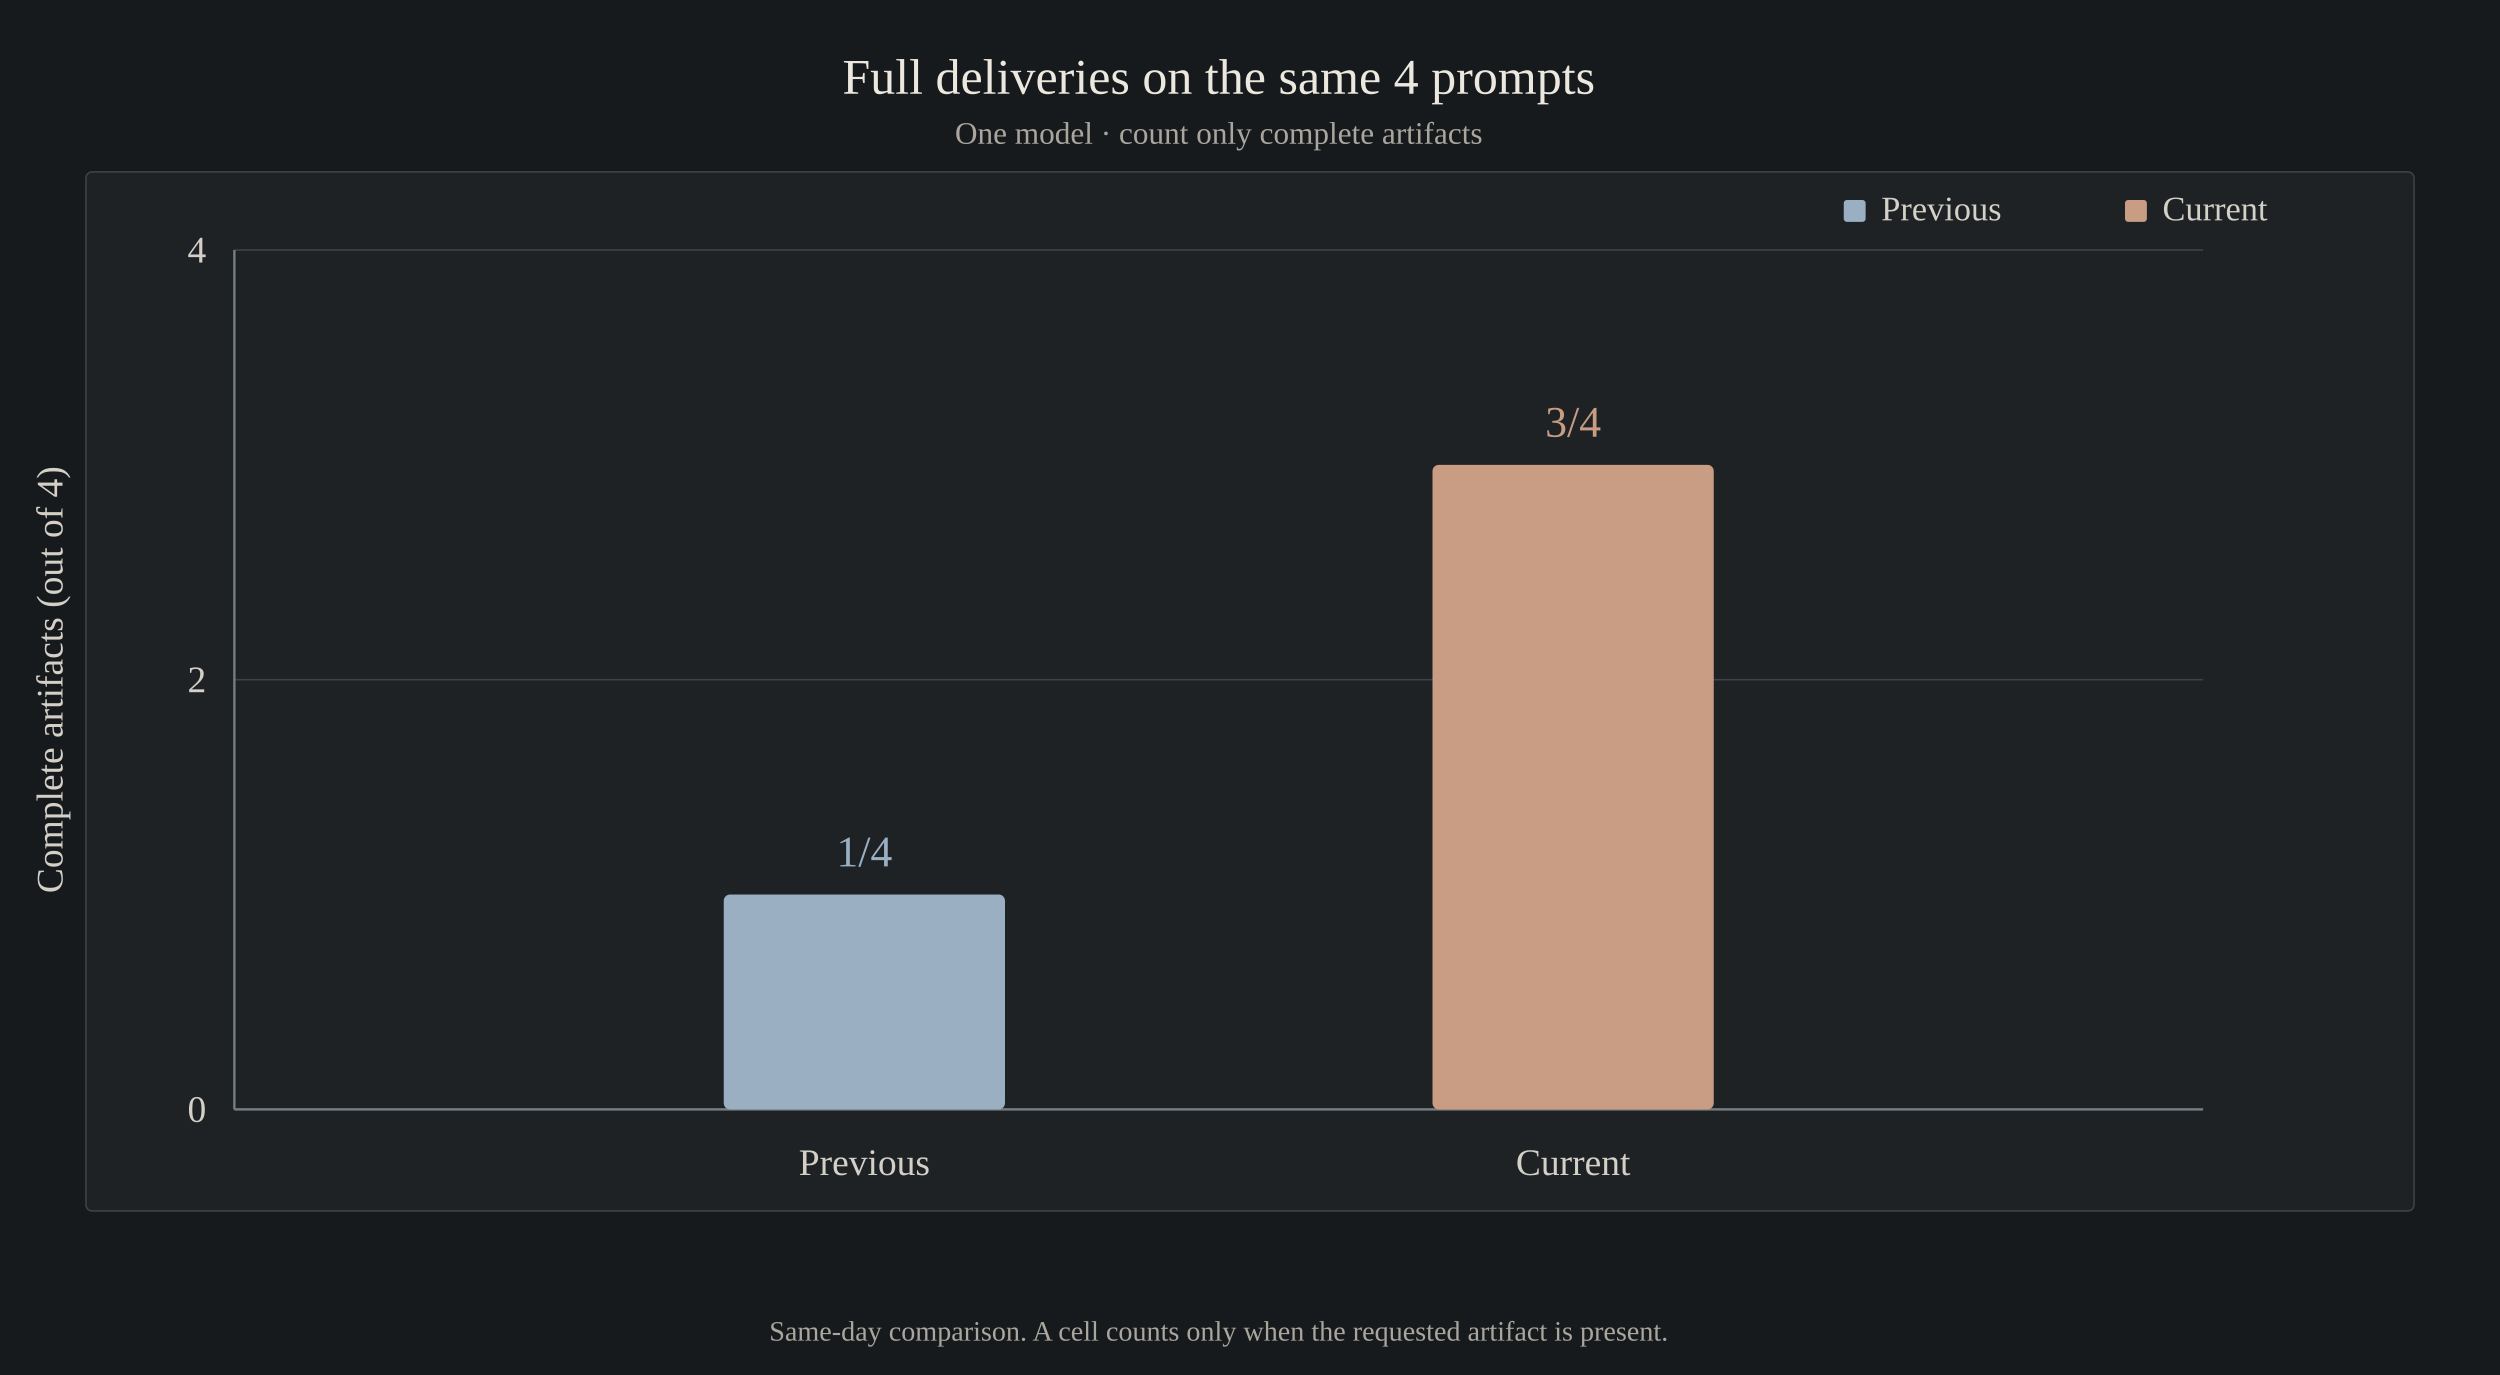
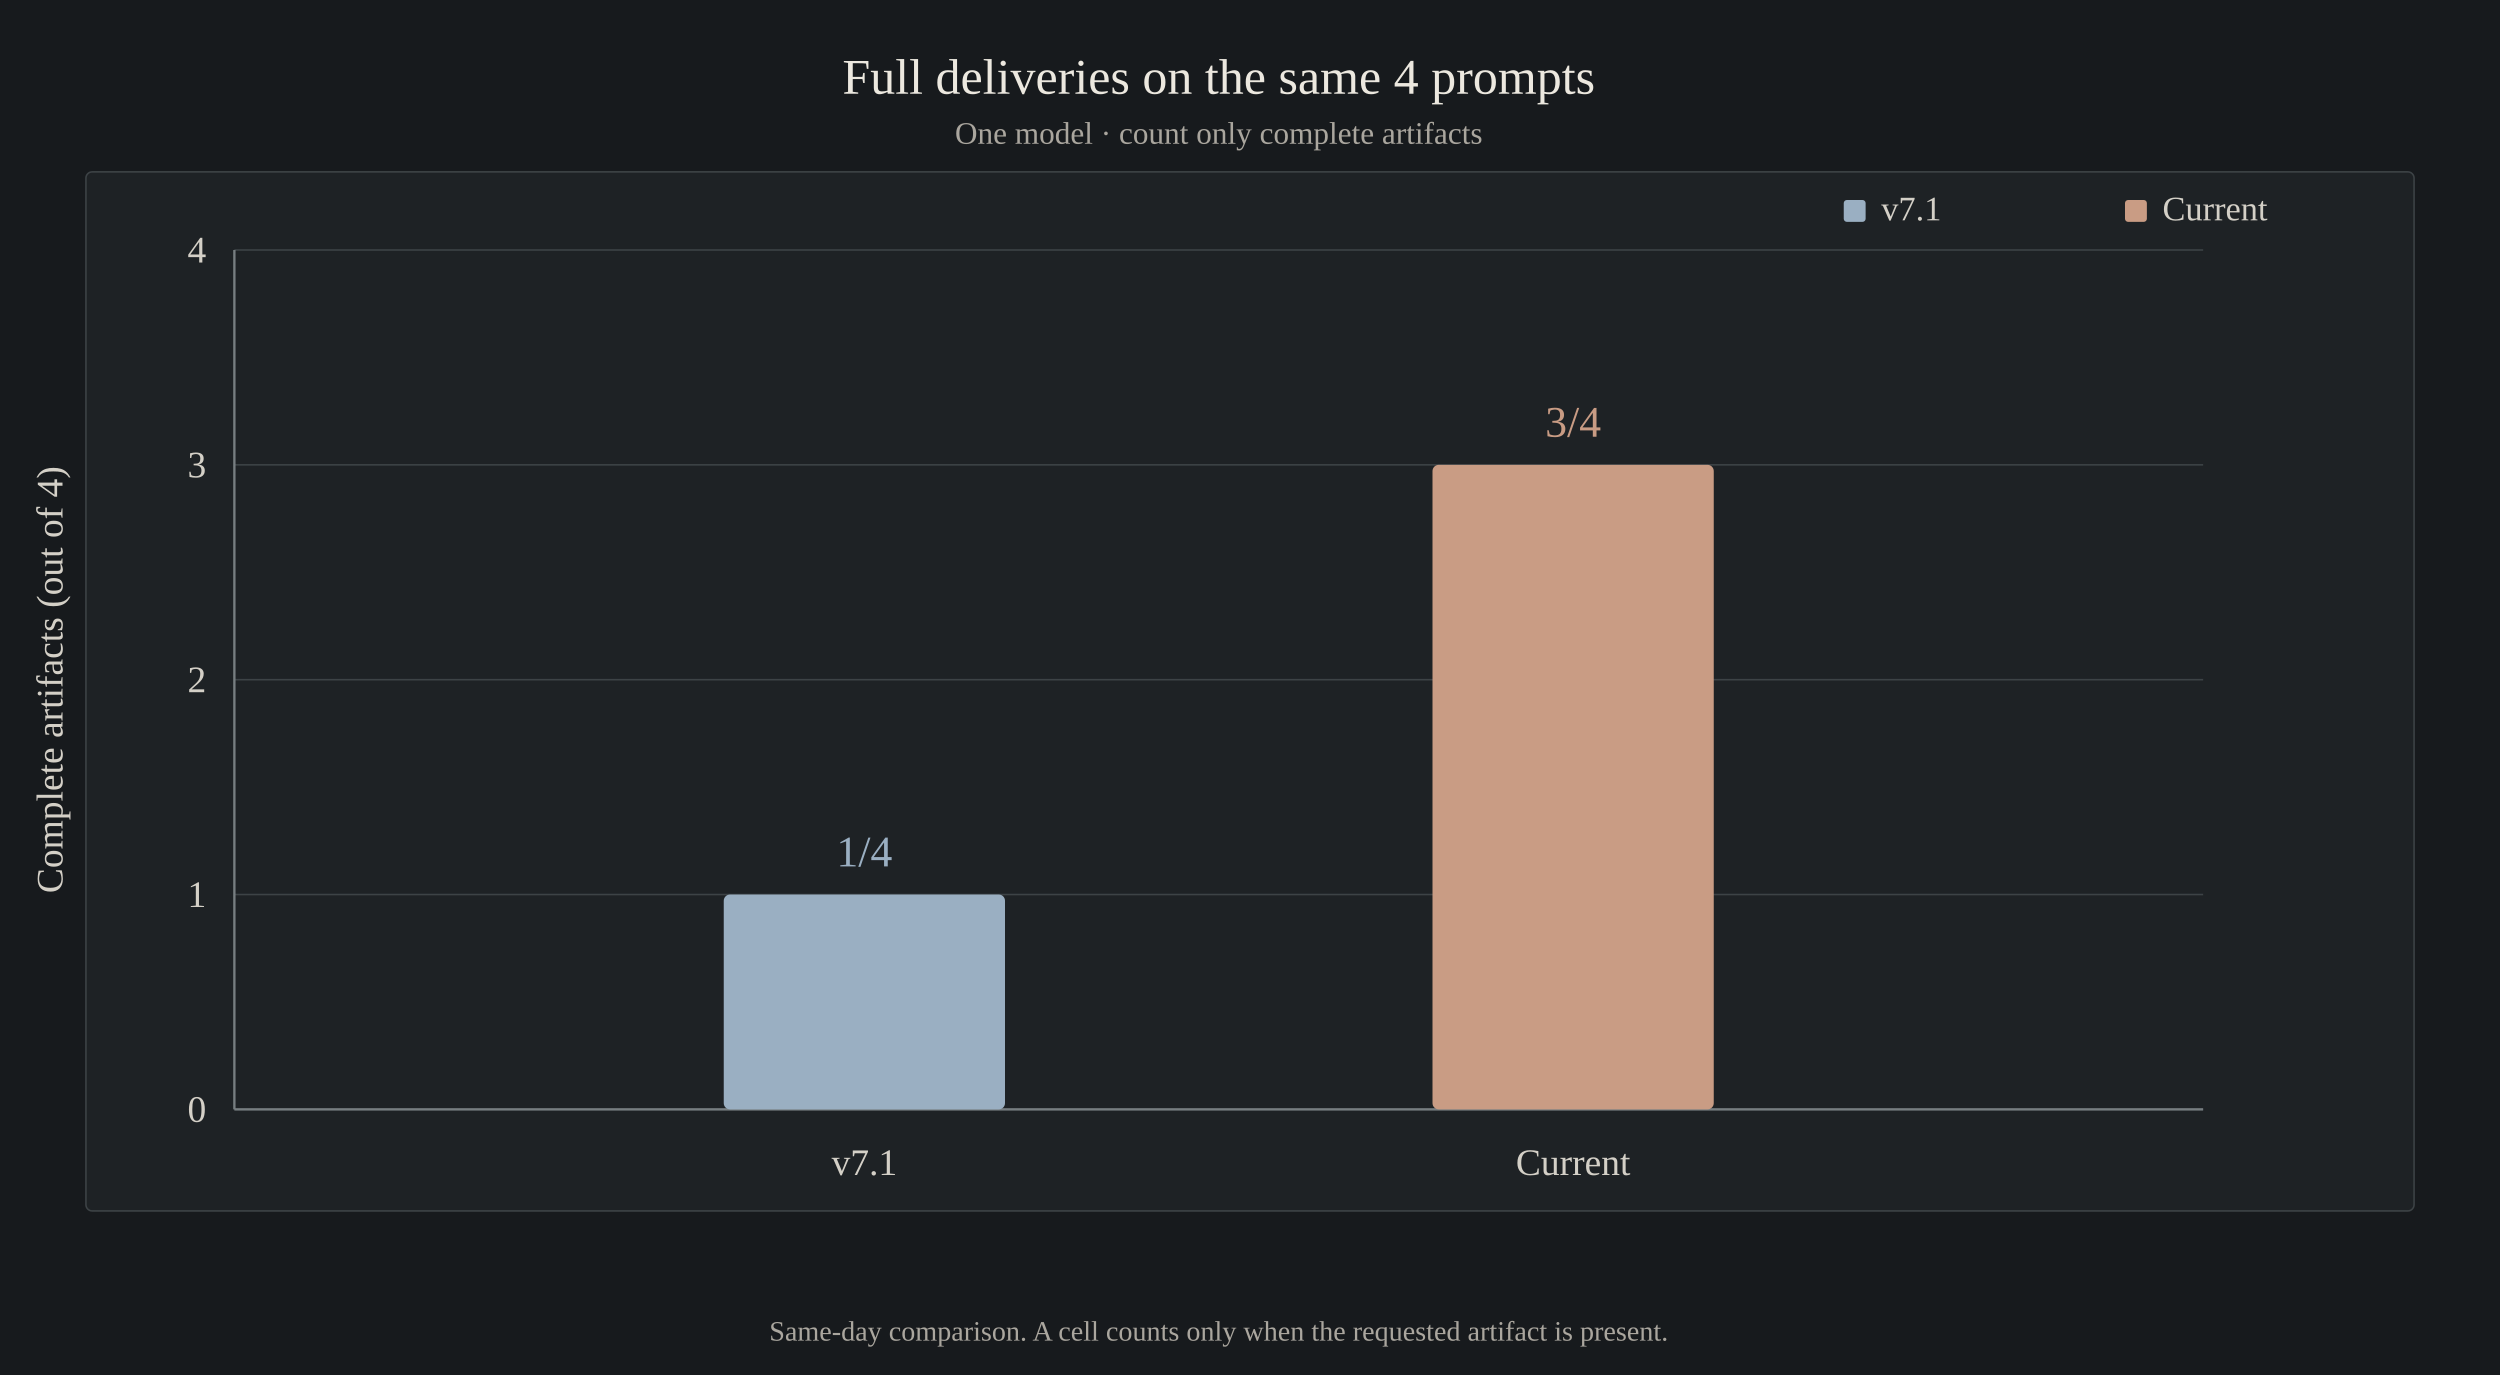
- <svg xmlns="http://www.w3.org/2000/svg" width="1600" height="880" viewBox="0 0 1600 880" role="img" font-family="Charter, Georgia, 'Times New Roman', STSong, 'Songti SC', 'Noto Serif CJK SC', serif">
+ <svg xmlns="http://www.w3.org/2000/svg" width="1600" height="880" viewBox="0 0 1600 880" role="img" aria-labelledby="title desc" font-family="Charter, Georgia, 'Times New Roman', STSong, 'Songti SC', 'Noto Serif CJK SC', serif">
  <rect width="1600" height="880" fill="#171A1D" />
  <rect x="55" y="110" width="1490" height="665" rx="4" fill="#1E2225" stroke="#3D4346" />
  <text x="780" y="60" text-anchor="middle" font-size="32" font-weight="500" fill="#ECE8DF">Full deliveries on the same 4 prompts</text>
  <text x="780" y="92" text-anchor="middle" font-size="20" fill="#AAA69E">One model · count only complete artifacts</text>
  <line x1="150" y1="710.0" x2="1410" y2="710.0" stroke="#3D4346" stroke-width="1" />
  <text x="132" y="718.0" text-anchor="end" font-size="24" fill="#D4D0C7">0</text>
+   <line x1="150" y1="572.5" x2="1410" y2="572.5" stroke="#3D4346" stroke-width="1" />
+   <text x="132" y="580.5" text-anchor="end" font-size="24" fill="#D4D0C7">1</text>
  <line x1="150" y1="435.0" x2="1410" y2="435.0" stroke="#3D4346" stroke-width="1" />
  <text x="132" y="443.0" text-anchor="end" font-size="24" fill="#D4D0C7">2</text>
+   <line x1="150" y1="297.5" x2="1410" y2="297.5" stroke="#3D4346" stroke-width="1" />
+   <text x="132" y="305.5" text-anchor="end" font-size="24" fill="#D4D0C7">3</text>
  <line x1="150" y1="160.0" x2="1410" y2="160.0" stroke="#3D4346" stroke-width="1" />
  <text x="132" y="168.0" text-anchor="end" font-size="24" fill="#D4D0C7">4</text>
  <line x1="150" y1="160" x2="150" y2="710.0" stroke="#777E81" stroke-width="1.5" />
  <line x1="150" y1="710.0" x2="1410" y2="710.0" stroke="#777E81" stroke-width="1.5" />
  <text x="40" y="435" transform="rotate(-90 40 435)" text-anchor="middle" font-size="24" fill="#D4D0C7">Complete artifacts (out of 4)</text>
  <rect x="463.2" y="572.5" width="180" height="137.5" rx="4" fill="#9AAFC2" />
  <text x="553.2" y="554.5" text-anchor="middle" font-size="28" font-weight="500" fill="#9AAFC2">1/4</text>
-   <text x="553.2" y="752.0" text-anchor="middle" font-size="24" fill="#D4D0C7">Previous</text>
+   <text x="553.2" y="752.0" text-anchor="middle" font-size="24" fill="#D4D0C7">v7.1</text>
  <rect x="916.8" y="297.5" width="180" height="412.5" rx="4" fill="#C99C84" />
  <text x="1006.8" y="279.5" text-anchor="middle" font-size="28" font-weight="500" fill="#C99C84">3/4</text>
  <text x="1006.8" y="752.0" text-anchor="middle" font-size="24" fill="#D4D0C7">Current</text>
  <rect x="1180" y="128" width="14" height="14" rx="2" fill="#9AAFC2" />
-   <text x="1204" y="141" font-size="22" fill="#D4D0C7">Previous</text>
+   <text x="1204" y="141" font-size="22" fill="#D4D0C7">v7.1</text>
  <rect x="1360" y="128" width="14" height="14" rx="2" fill="#C99C84" />
  <text x="1384" y="141" font-size="22" fill="#D4D0C7">Current</text>
  <text x="780" y="858" text-anchor="middle" font-size="18" fill="#AAA69E">Same-day comparison. A cell counts only when the requested artifact is present.</text>
</svg>
